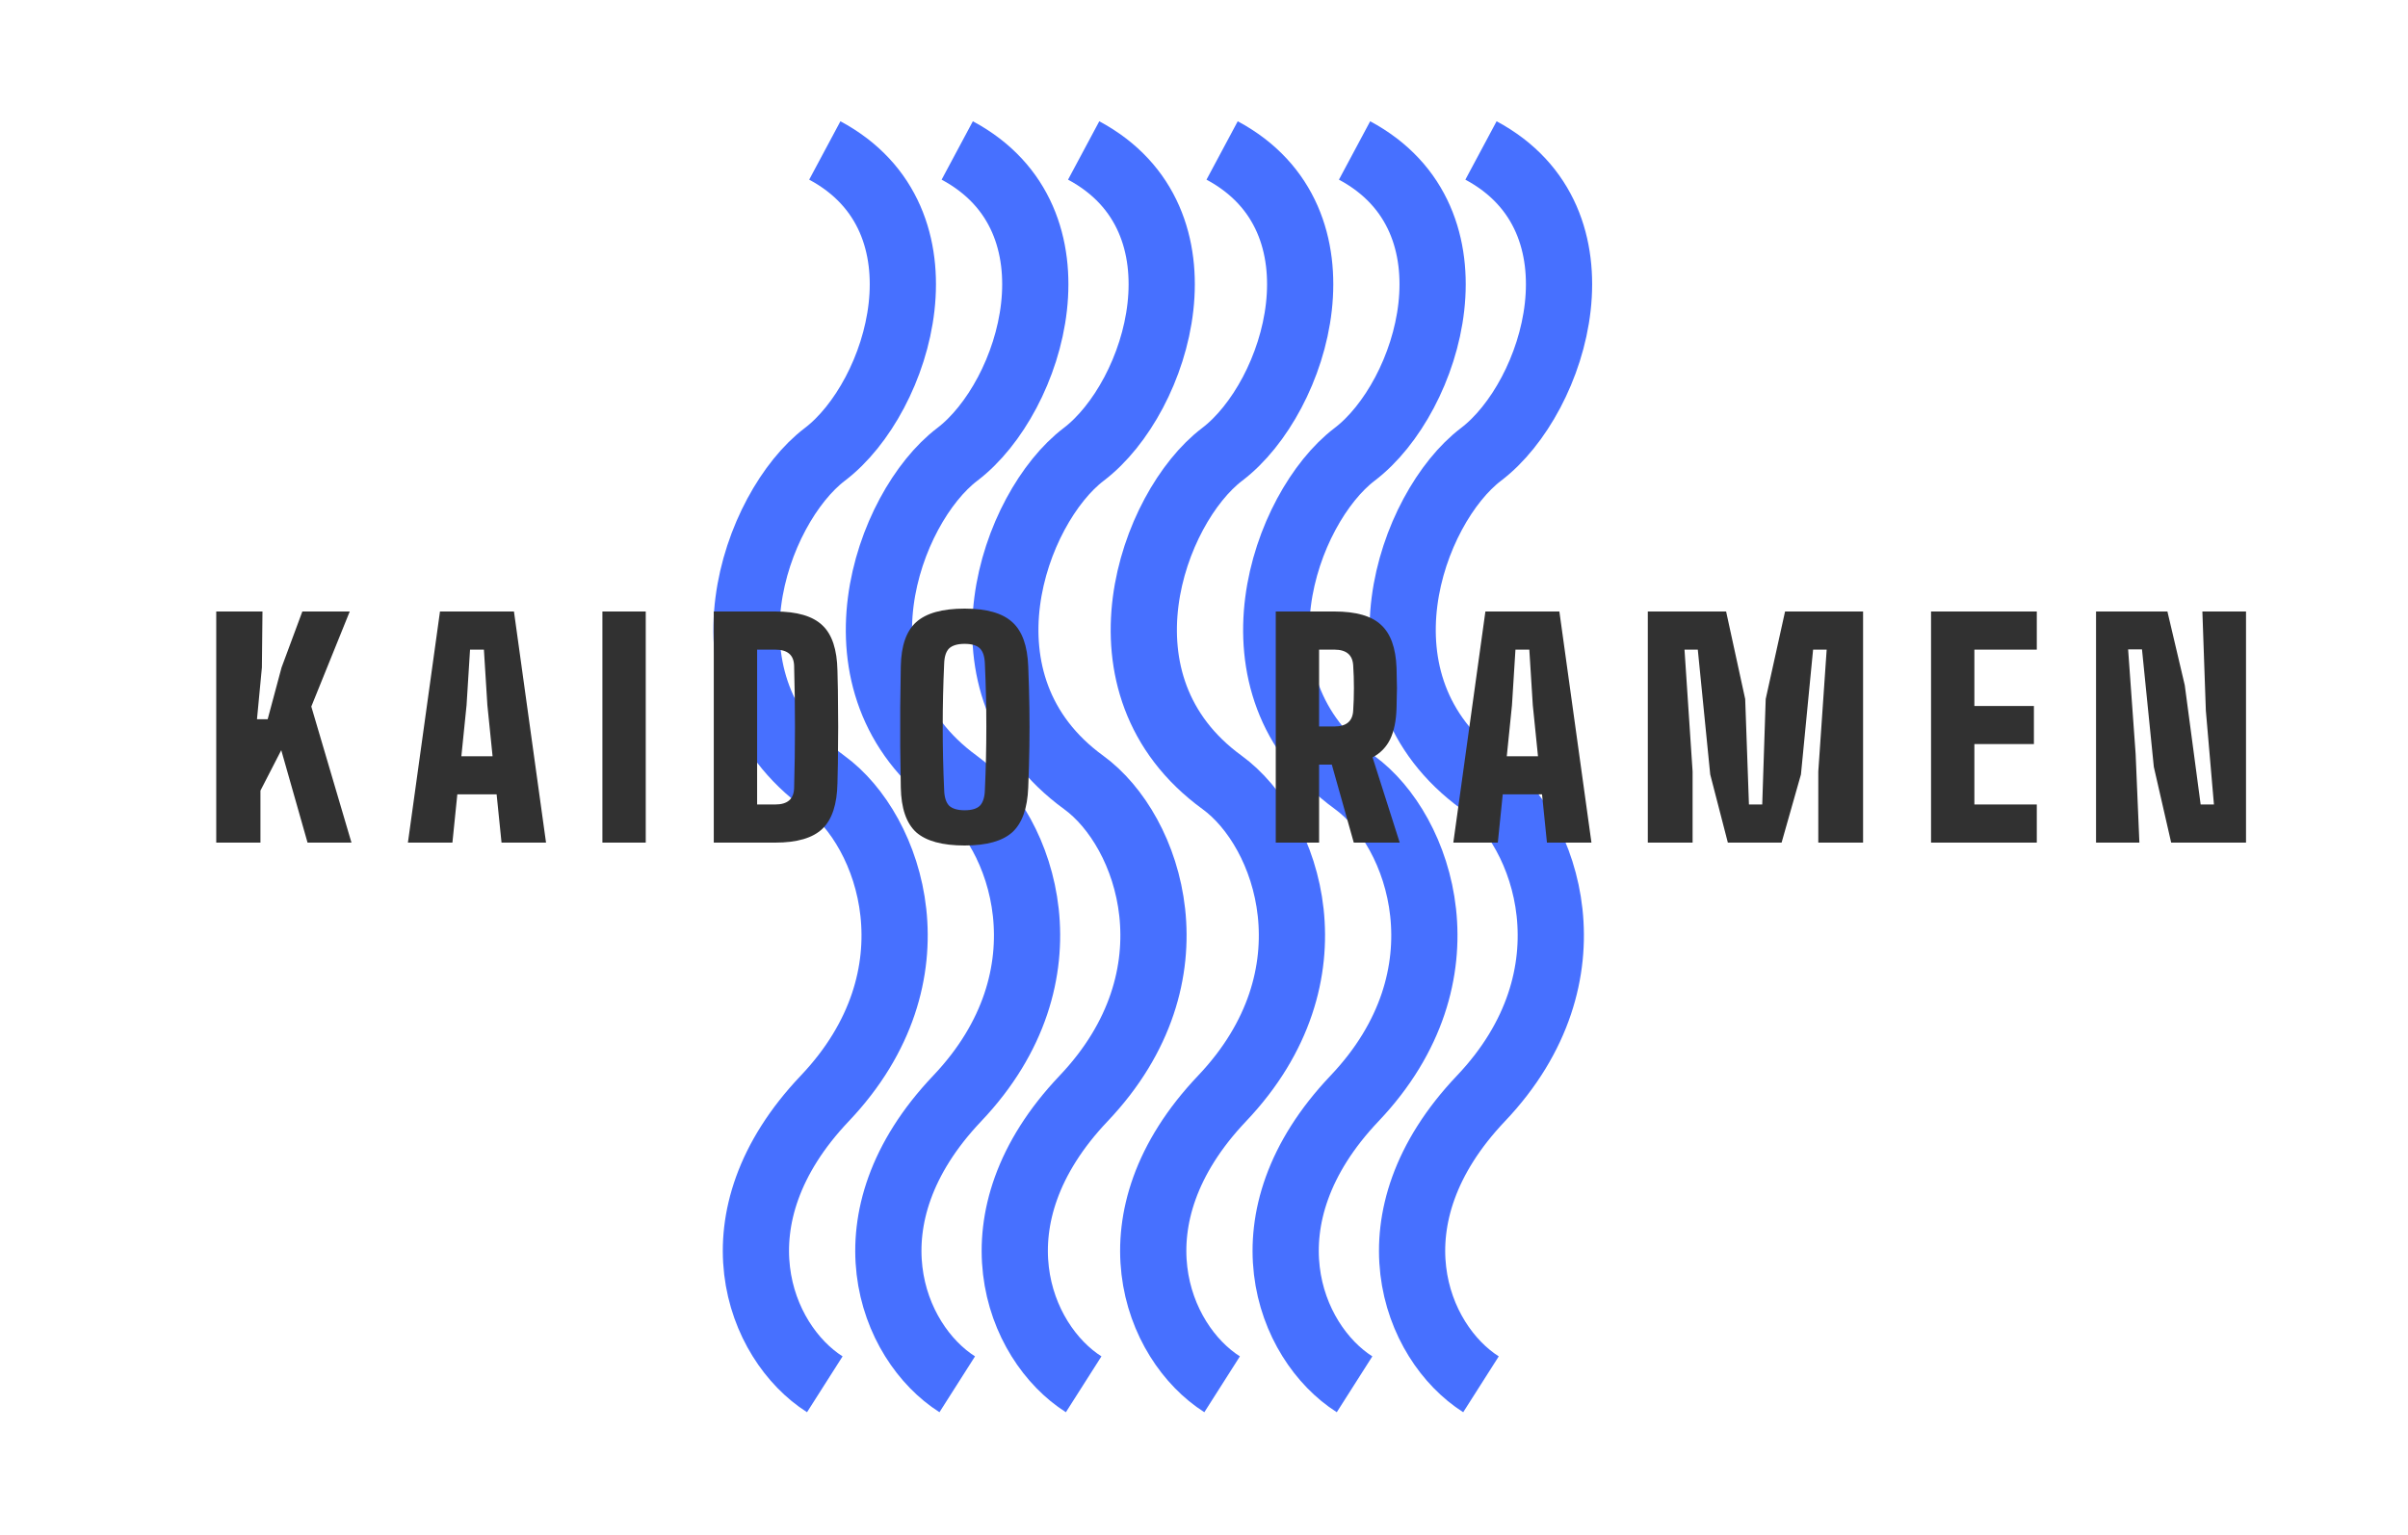
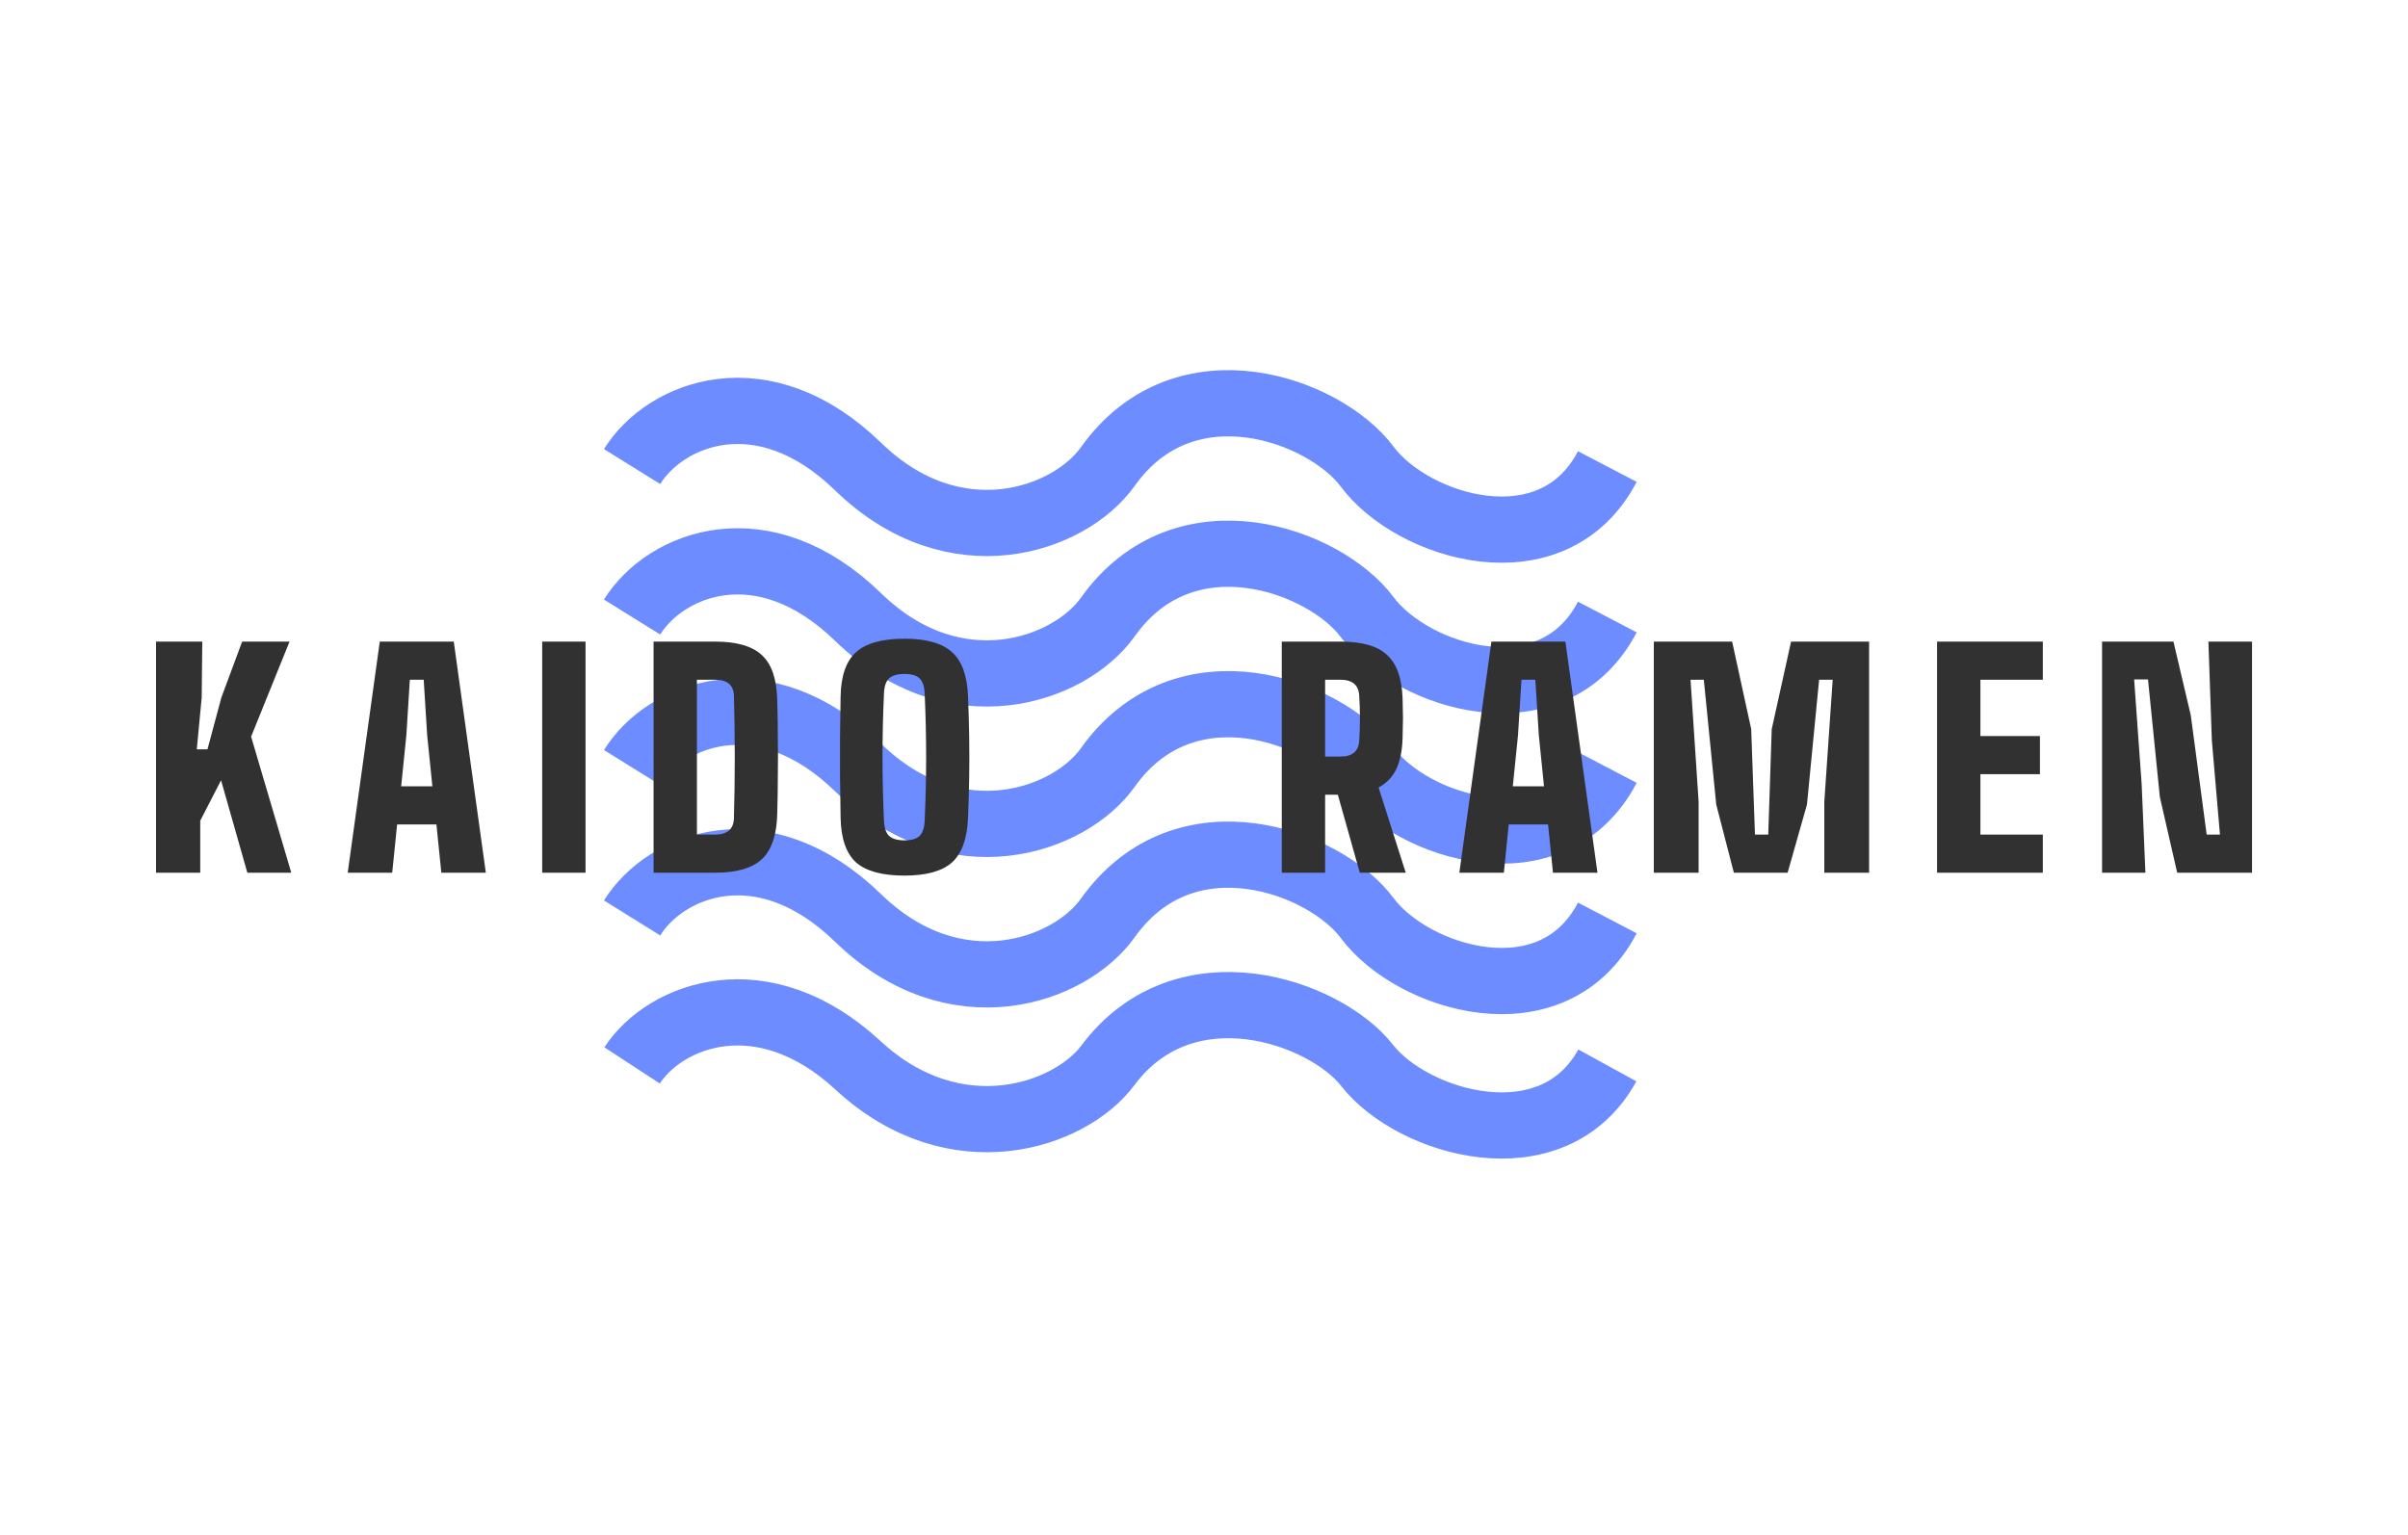
<svg xmlns="http://www.w3.org/2000/svg" width="400" height="255" viewBox="0 0 400 255" fill="none">
-   <path d="M137.01 230C126.01 223 118.01 202.5 137.01 182.5C156.381 162.109 148.01 138 137.01 130C114.7 113.775 125.439 84.294 137.01 75.5C149.51 66 158.51 36.5 137.01 25" stroke="#4770FF" stroke-width="11" />
-   <path d="M203.01 230C192.01 223 184.01 202.5 203.01 182.5C222.381 162.109 214.01 138 203.01 130C180.7 113.775 191.439 84.294 203.01 75.5C215.51 66 224.51 36.5 203.01 25" stroke="#4770FF" stroke-width="11" />
-   <path d="M159.01 230C148.01 223 140.01 202.5 159.01 182.5C178.381 162.109 170.01 138 159.01 130C136.7 113.775 147.439 84.294 159.01 75.5C171.51 66 180.51 36.5 159.01 25" stroke="#4770FF" stroke-width="11" />
-   <path d="M225.01 230C214.01 223 206.01 202.5 225.01 182.5C244.381 162.109 236.01 138 225.01 130C202.7 113.775 213.439 84.294 225.01 75.5C237.51 66 246.51 36.5 225.01 25" stroke="#4770FF" stroke-width="11" />
-   <path d="M180.01 230C169.01 223 161.01 202.5 180.01 182.5C199.381 162.109 191.01 138 180.01 130C157.7 113.775 168.439 84.294 180.01 75.5C192.51 66 201.51 36.5 180.01 25" stroke="#4770FF" stroke-width="11" />
-   <path d="M246.01 230C235.01 223 227.01 202.5 246.01 182.5C265.381 162.109 257.01 138 246.01 130C223.7 113.775 234.439 84.294 246.01 75.5C258.51 66 267.51 36.5 246.01 25" stroke="#4770FF" stroke-width="11" />
-   <path d="M35.92 140V101.6H43.6L43.504 110.912L42.688 119.504H44.464L46.768 110.912L50.224 101.6H58.096L51.712 117.392L58.384 140H51.088L46.72 124.64L43.264 131.36V140H35.92ZM67.759 140L73.087 101.6H85.375L90.703 140H83.311L82.495 131.984H75.967L75.151 140H67.759ZM76.639 125.648H81.823L80.959 117.152L80.383 107.936H78.079L77.503 117.152L76.639 125.648ZM100.066 140V101.6H107.266V140H100.066ZM118.568 140V101.6H128.792C132.408 101.6 135.016 102.368 136.616 103.904C138.216 105.408 139.048 107.92 139.112 111.44C139.176 113.648 139.208 115.76 139.208 117.776C139.24 119.76 139.24 121.76 139.208 123.776C139.208 125.76 139.176 127.872 139.112 130.112C139.048 133.632 138.216 136.16 136.616 137.696C135.016 139.232 132.408 140 128.792 140H118.568ZM125.768 133.664H128.792C130.808 133.664 131.848 132.768 131.912 130.976C132.104 124.16 132.104 117.36 131.912 110.576C131.848 108.816 130.808 107.936 128.792 107.936H125.768V133.664ZM160.243 140.48C156.531 140.48 153.843 139.744 152.179 138.272C150.547 136.768 149.699 134.288 149.635 130.832C149.603 128.432 149.571 126.16 149.539 124.016C149.539 121.84 149.539 119.68 149.539 117.536C149.571 115.392 149.603 113.12 149.635 110.72C149.699 107.296 150.547 104.848 152.179 103.376C153.843 101.872 156.531 101.12 160.243 101.12C163.891 101.12 166.531 101.872 168.163 103.376C169.795 104.848 170.675 107.296 170.803 110.72C170.899 113.12 170.963 115.408 170.995 117.584C171.027 119.728 171.027 121.872 170.995 124.016C170.963 126.16 170.899 128.432 170.803 130.832C170.675 134.288 169.795 136.768 168.163 138.272C166.531 139.744 163.891 140.48 160.243 140.48ZM160.243 134.624C161.427 134.624 162.275 134.368 162.787 133.856C163.299 133.312 163.571 132.432 163.603 131.216C163.923 124.24 163.923 117.28 163.603 110.336C163.571 109.12 163.299 108.256 162.787 107.744C162.275 107.232 161.427 106.976 160.243 106.976C159.059 106.976 158.195 107.232 157.651 107.744C157.139 108.256 156.867 109.12 156.835 110.336C156.515 117.28 156.515 124.24 156.835 131.216C156.867 132.432 157.139 133.312 157.651 133.856C158.195 134.368 159.059 134.624 160.243 134.624Z" fill="#313131" />
-   <path d="M211.92 140V101.6H221.664C225.248 101.6 227.824 102.336 229.392 103.808C230.992 105.248 231.856 107.632 231.984 110.96C232.016 111.856 232.032 112.64 232.032 113.312C232.064 113.984 232.064 114.656 232.032 115.328C232.032 116 232.016 116.784 231.984 117.68C231.92 119.76 231.568 121.472 230.928 122.816C230.288 124.128 229.312 125.136 228 125.84L232.512 140H224.88L221.232 127.04H219.12V140H211.92ZM219.12 120.704H221.664C223.648 120.704 224.688 119.824 224.784 118.064C224.944 115.568 224.944 113.072 224.784 110.576C224.688 108.816 223.648 107.936 221.664 107.936H219.12V120.704ZM241.416 140L246.744 101.6H259.032L264.36 140H256.968L256.152 131.984H249.624L248.808 140H241.416ZM250.296 125.648H255.48L254.616 117.152L254.04 107.936H251.736L251.16 117.152L250.296 125.648ZM273.722 140V101.6H286.73L289.898 116.144L290.522 133.664H292.73L293.306 116.144L296.522 101.6H309.482V140H302.042V128.192L303.434 107.936H301.178L299.162 128.672L295.946 140H287.018L284.09 128.672L282.026 107.936H279.818L281.162 128.192V140H273.722ZM320.771 140V101.6H338.339V107.936H327.971V117.296H337.859V123.632H327.971V133.664H338.339V140H320.771ZM348.18 140V101.6H360.036L362.916 113.84L365.556 133.664H367.764L366.42 118.064L365.844 101.6H373.092V140H360.66L357.78 127.424L355.812 107.888H353.508L354.756 125.264L355.38 140H348.18Z" fill="#313131" />
+   <path d="M105 77.518C110.532 68.625 126.732 62.158 142.537 77.518C158.65 93.178 177.702 86.411 184.024 77.518C196.846 59.482 220.143 68.163 227.093 77.518C234.6 87.623 257.912 94.899 267 77.518" stroke="#4770FF" stroke-opacity="0.8" stroke-width="11" />
+   <path d="M105 152.518C110.532 143.625 126.732 137.158 142.537 152.518C158.65 168.178 177.702 161.411 184.024 152.518C196.846 134.482 220.143 143.163 227.093 152.518C234.6 162.623 257.912 169.899 267 152.518" stroke="#4770FF" stroke-opacity="0.8" stroke-width="11" />
+   <path d="M105 102.518C110.532 93.625 126.732 87.158 142.537 102.518C158.65 118.178 177.702 111.411 184.024 102.518C196.846 84.482 220.143 93.163 227.093 102.518C234.6 112.623 257.912 119.899 267 102.518" stroke="#4770FF" stroke-opacity="0.8" stroke-width="11" />
+   <path d="M105 177.017C110.532 168.548 126.732 162.388 142.537 177.017C158.65 191.931 177.702 185.486 184.024 177.017C196.846 159.84 220.143 168.108 227.093 177.017C234.6 186.641 257.912 193.571 267 177.017" stroke="#4770FF" stroke-opacity="0.8" stroke-width="11" />
+   <path d="M105 127.518C110.532 118.625 126.732 112.158 142.537 127.518C158.65 143.178 177.702 136.411 184.024 127.518C196.846 109.482 220.143 118.163 227.093 127.518C234.6 137.623 257.912 144.899 267 127.518" stroke="#4770FF" stroke-opacity="0.8" stroke-width="11" />
+   <path d="M25.92 145V106.6H33.6L33.504 115.912L32.688 124.504H34.464L36.768 115.912L40.224 106.6H48.096L41.712 122.392L48.384 145H41.088L36.72 129.64L33.264 136.36V145H25.92ZM57.759 145L63.087 106.6H75.375L80.703 145H73.311L72.495 136.984H65.967L65.151 145H57.759ZM66.639 130.648H71.823L70.959 122.152L70.383 112.936H68.079L67.503 122.152L66.639 130.648ZM90.066 145V106.6H97.266V145H90.066ZM108.568 145V106.6H118.792C122.408 106.6 125.016 107.368 126.616 108.904C128.216 110.408 129.048 112.92 129.112 116.44C129.176 118.648 129.208 120.76 129.208 122.776C129.24 124.76 129.24 126.76 129.208 128.776C129.208 130.76 129.176 132.872 129.112 135.112C129.048 138.632 128.216 141.16 126.616 142.696C125.016 144.232 122.408 145 118.792 145H108.568ZM115.768 138.664H118.792C120.808 138.664 121.848 137.768 121.912 135.976C122.104 129.16 122.104 122.36 121.912 115.576C121.848 113.816 120.808 112.936 118.792 112.936H115.768V138.664ZM150.243 145.48C146.531 145.48 143.843 144.744 142.179 143.272C140.547 141.768 139.699 139.288 139.635 135.832C139.603 133.432 139.571 131.16 139.539 129.016C139.539 126.84 139.539 124.68 139.539 122.536C139.571 120.392 139.603 118.12 139.635 115.72C139.699 112.296 140.547 109.848 142.179 108.376C143.843 106.872 146.531 106.12 150.243 106.12C153.891 106.12 156.531 106.872 158.163 108.376C159.795 109.848 160.675 112.296 160.803 115.72C160.899 118.12 160.963 120.408 160.995 122.584C161.027 124.728 161.027 126.872 160.995 129.016C160.963 131.16 160.899 133.432 160.803 135.832C160.675 139.288 159.795 141.768 158.163 143.272C156.531 144.744 153.891 145.48 150.243 145.48ZM150.243 139.624C151.427 139.624 152.275 139.368 152.787 138.856C153.299 138.312 153.571 137.432 153.603 136.216C153.923 129.24 153.923 122.28 153.603 115.336C153.571 114.12 153.299 113.256 152.787 112.744C152.275 112.232 151.427 111.976 150.243 111.976C149.059 111.976 148.195 112.232 147.651 112.744C147.139 113.256 146.867 114.12 146.835 115.336C146.515 122.28 146.515 129.24 146.835 136.216C146.867 137.432 147.139 138.312 147.651 138.856C148.195 139.368 149.059 139.624 150.243 139.624Z" fill="#313131" />
+   <path d="M212.92 145V106.6H222.664C226.248 106.6 228.824 107.336 230.392 108.808C231.992 110.248 232.856 112.632 232.984 115.96C233.016 116.856 233.032 117.64 233.032 118.312C233.064 118.984 233.064 119.656 233.032 120.328C233.032 121 233.016 121.784 232.984 122.68C232.92 124.76 232.568 126.472 231.928 127.816C231.288 129.128 230.312 130.136 229 130.84L233.512 145H225.88L222.232 132.04H220.12V145H212.92ZM220.12 125.704H222.664C224.648 125.704 225.688 124.824 225.784 123.064C225.944 120.568 225.944 118.072 225.784 115.576C225.688 113.816 224.648 112.936 222.664 112.936H220.12V125.704ZM242.416 145L247.744 106.6H260.032L265.36 145H257.968L257.152 136.984H250.624L249.808 145H242.416ZM251.296 130.648H256.48L255.616 122.152L255.04 112.936H252.736L252.16 122.152L251.296 130.648ZM274.722 145V106.6H287.73L290.898 121.144L291.522 138.664H293.73L294.306 121.144L297.522 106.6H310.482V145H303.042V133.192L304.434 112.936H302.178L300.162 133.672L296.946 145H288.018L285.09 133.672L283.026 112.936H280.818L282.162 133.192V145H274.722ZM321.771 145V106.6H339.339V112.936H328.971V122.296H338.859V128.632H328.971V138.664H339.339V145H321.771ZM349.18 145V106.6H361.036L363.916 118.84L366.556 138.664H368.764L367.42 123.064L366.844 106.6H374.092V145H361.66L358.78 132.424L356.812 112.888H354.508L355.756 130.264L356.38 145H349.18Z" fill="#313131" />
</svg>
